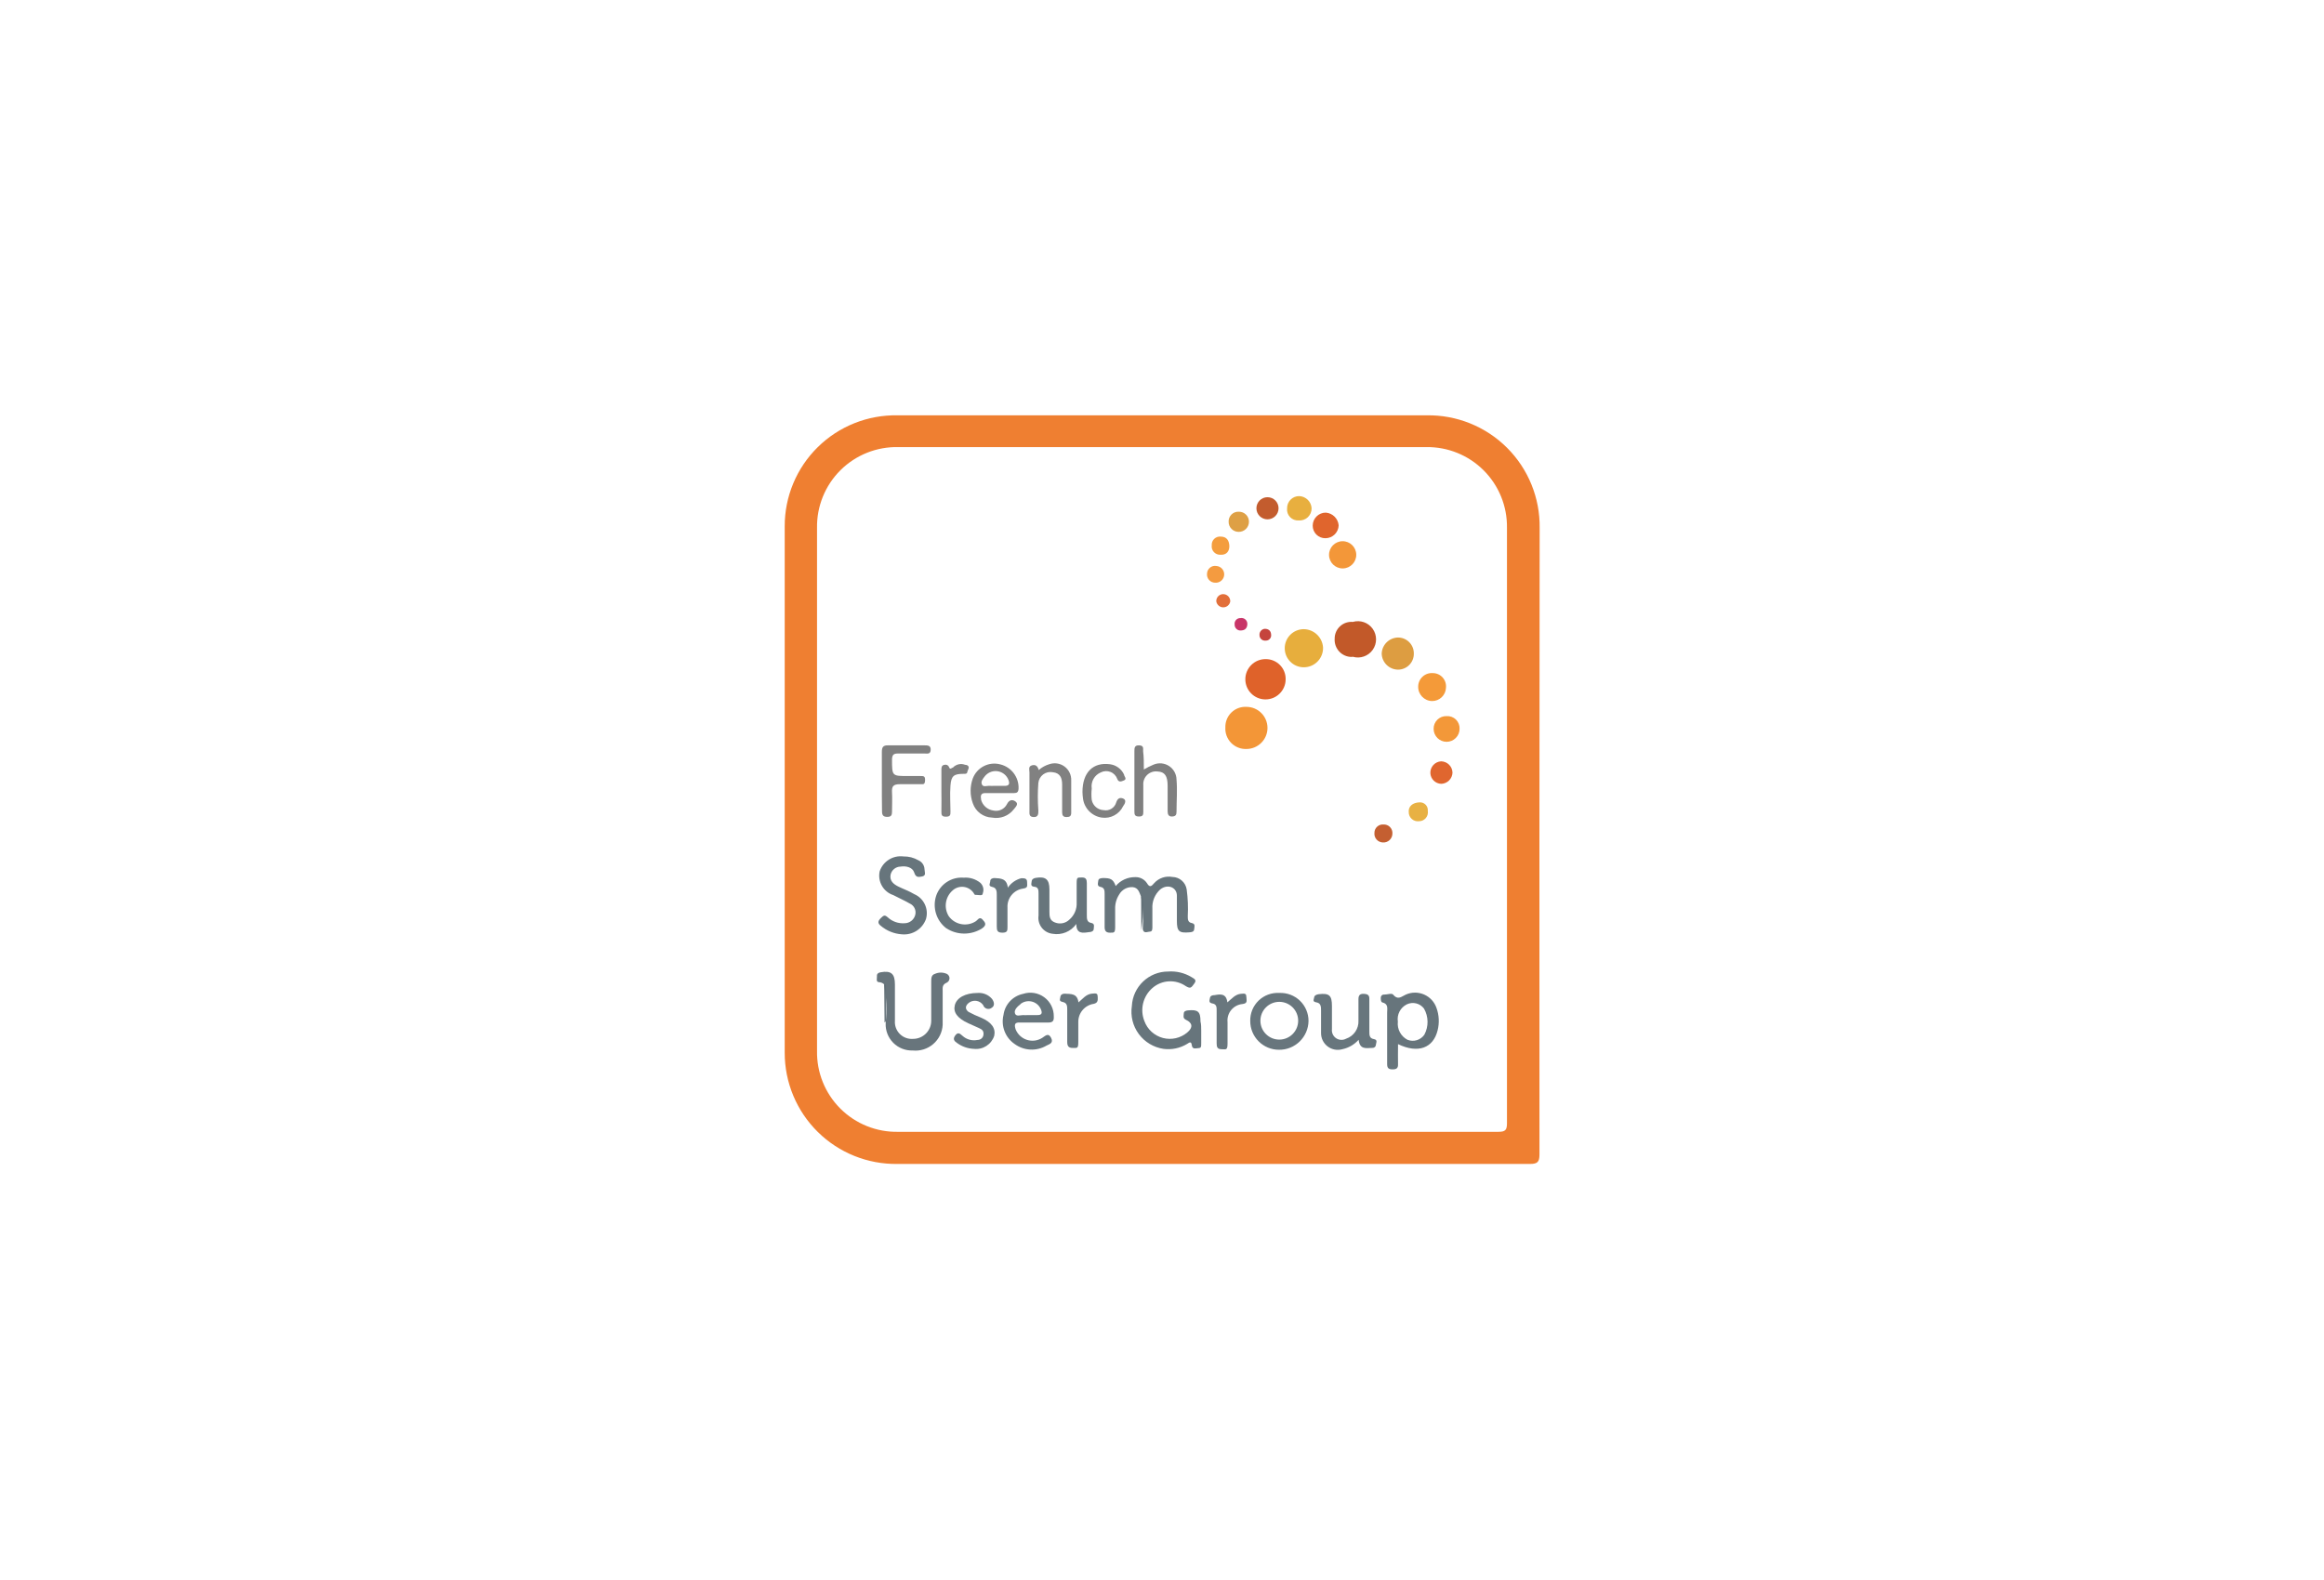
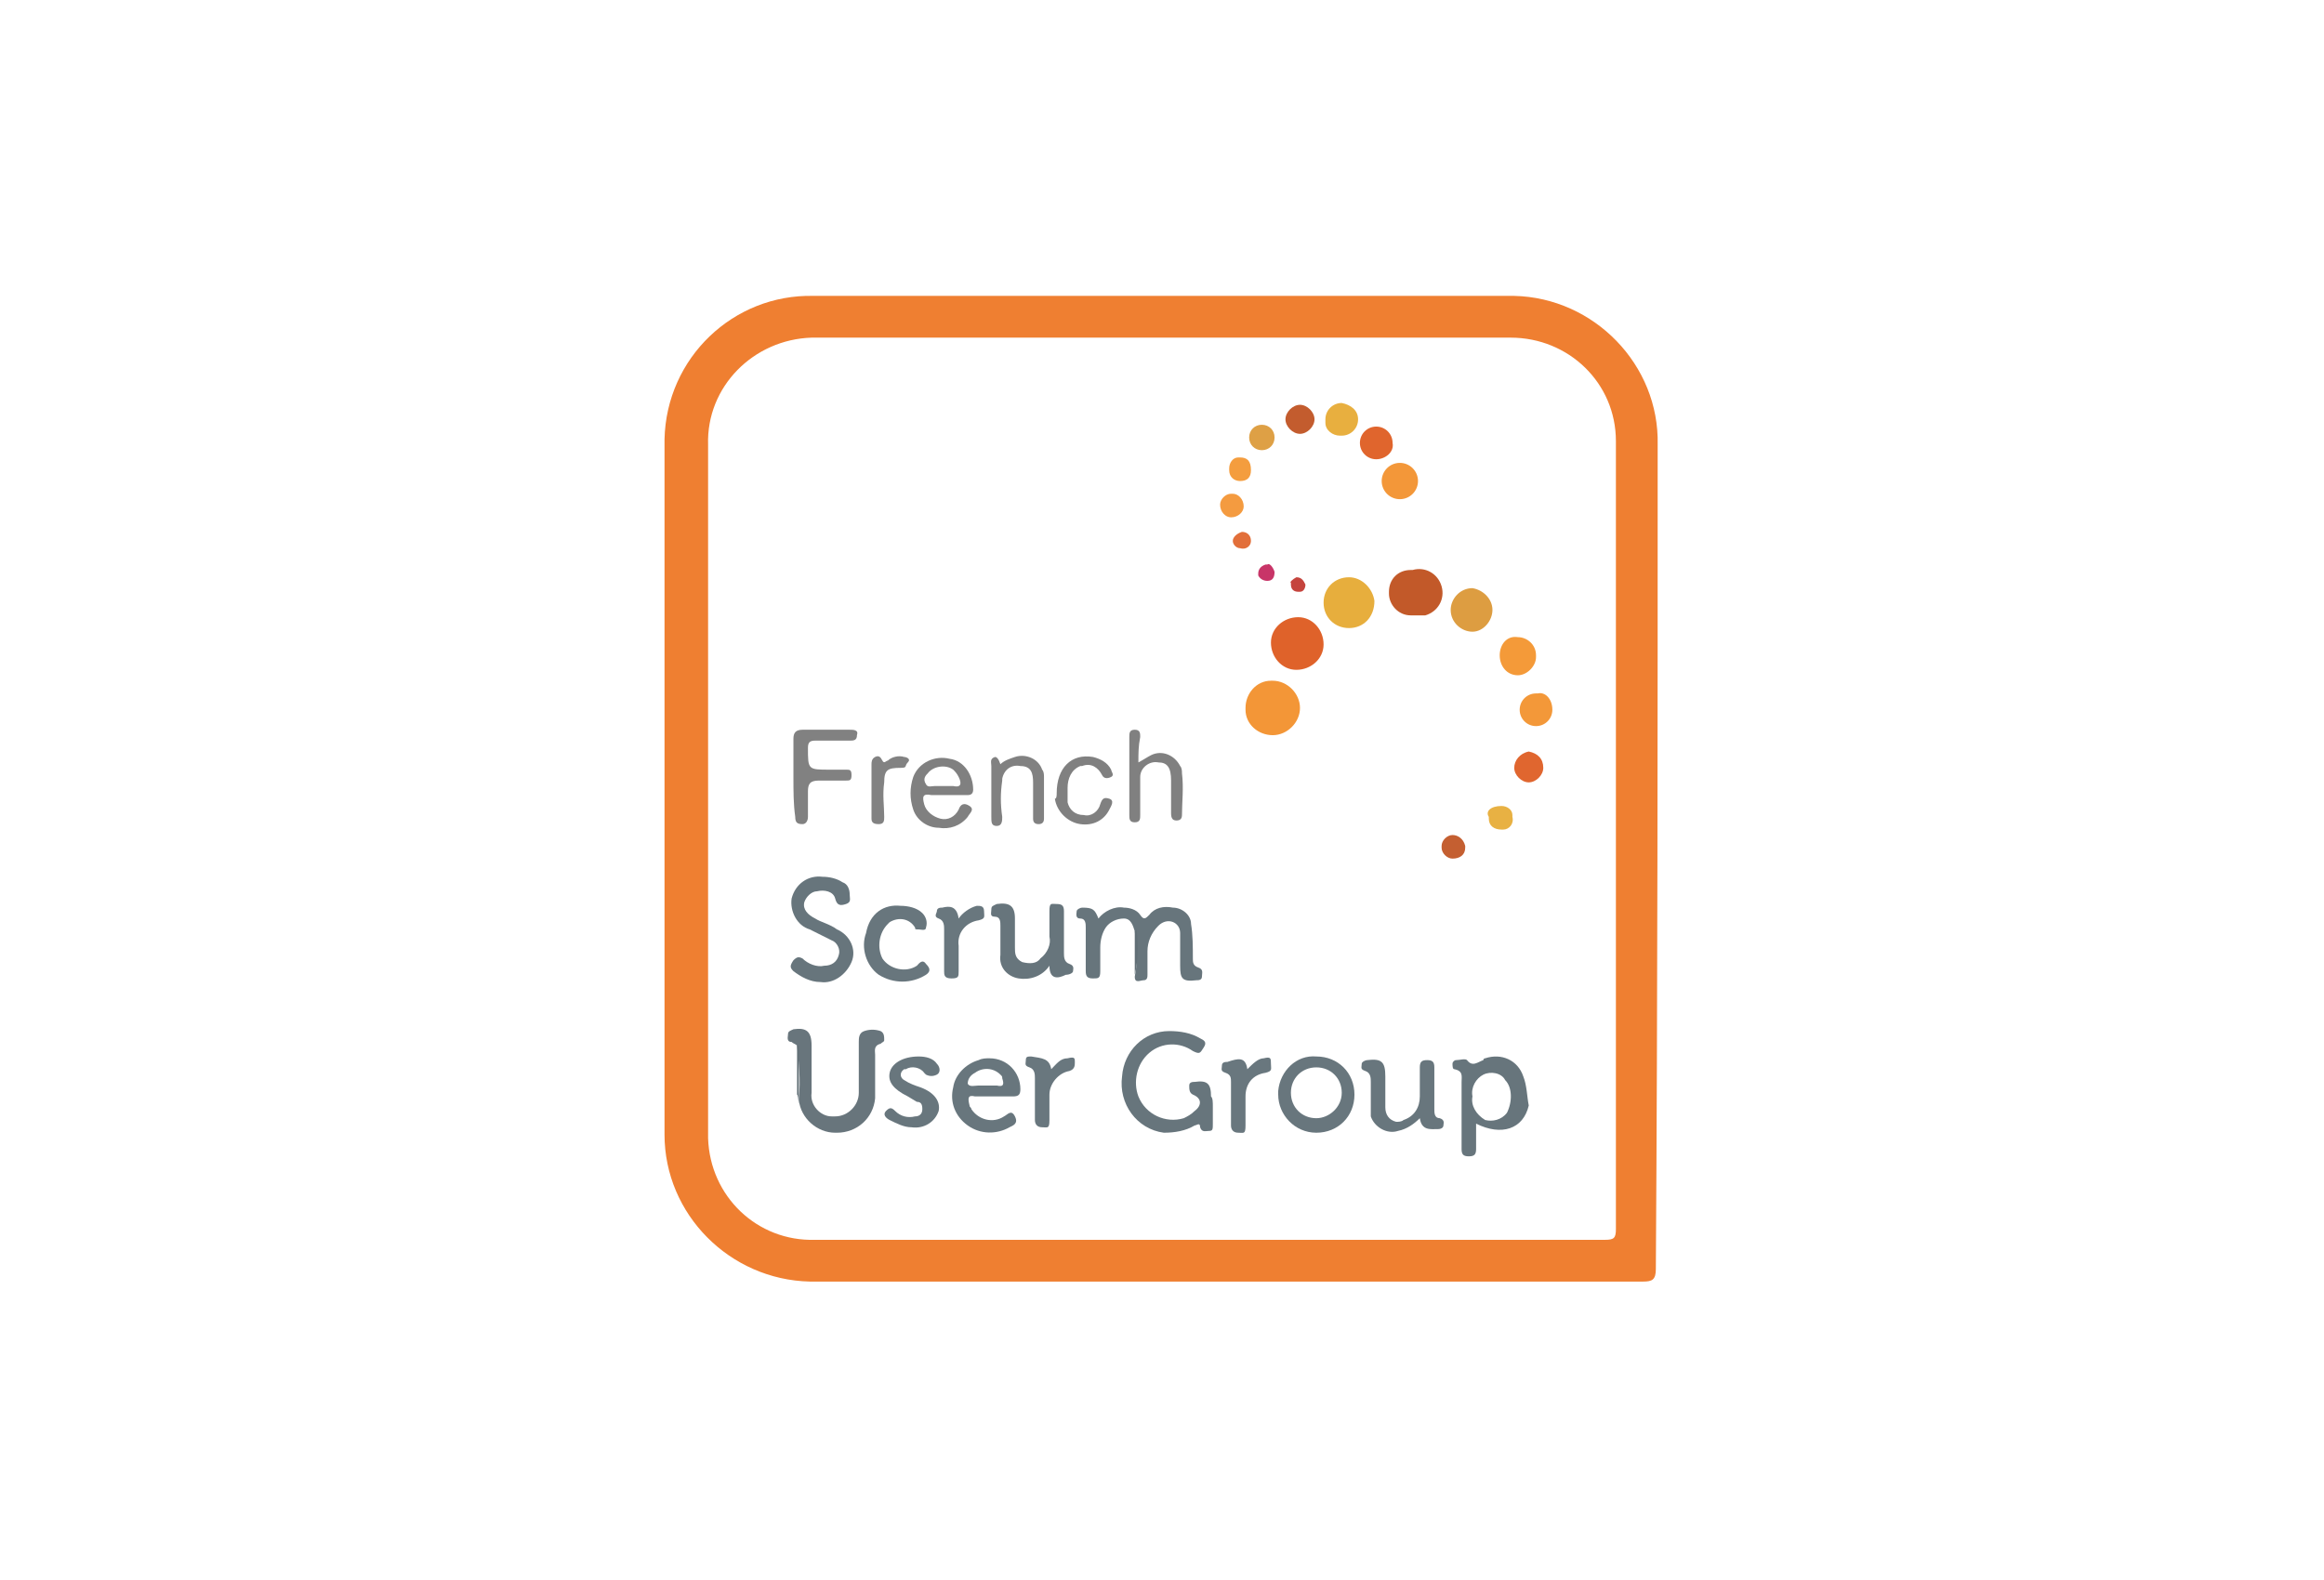
- <svg xmlns="http://www.w3.org/2000/svg" id="Calque_1" data-name="Calque 1" viewBox="0 0 128 87">
-   <defs>
-     <style>.cls-1{fill:none;}.cls-2{fill:#ef7f31;}.cls-3{fill:#67757c;}.cls-4{fill:#68757c;}.cls-5{fill:#68767d;}.cls-6{fill:#f39637;}.cls-7{fill:#818181;}.cls-8{fill:#df622a;}.cls-9{fill:gray;}.cls-10{fill:#e7ae3d;}.cls-11{fill:#c25929;}.cls-12{fill:#69777e;}.cls-13{fill:#dd9d41;}.cls-14{fill:#828282;}.cls-15{fill:#f49a39;}.cls-16{fill:#f39739;}.cls-17{fill:#f39839;}.cls-18{fill:#e0652d;}.cls-19{fill:#e8af3f;}.cls-20{fill:#c35c2e;}.cls-21{fill:#e0662f;}.cls-22{fill:#dea045;}.cls-23{fill:#e8b143;}.cls-24{fill:#c45f31;}.cls-25{fill:#f49d3e;}.cls-26{fill:#f49b40;}.cls-27{fill:#e26f3a;}.cls-28{fill:#c83568;}.cls-29{fill:#c5443d;}.cls-30{fill:#616f76;}</style>
-   </defs>
-   <g id="Calque_2" data-name="Calque 2">
-     <rect class="cls-1" width="128" height="87" />
+ <svg xmlns="http://www.w3.org/2000/svg" version="1.1" id="Calque_1" x="0px" y="0px" viewBox="0 0 128 87" style="enable-background:new 0 0 128 87;" xml:space="preserve">
+   <style type="text/css">
+ 	.st0{fill:none;}
+ 	.st1{fill:#EF7F31;}
+ 	.st2{fill:#67757C;}
+ 	.st3{fill:#68757C;}
+ 	.st4{fill:#68767D;}
+ 	.st5{fill:#F39637;}
+ 	.st6{fill:#818181;}
+ 	.st7{fill:#DF622A;}
+ 	.st8{fill:#808080;}
+ 	.st9{fill:#E7AE3D;}
+ 	.st10{fill:#C25929;}
+ 	.st11{fill:#69777E;}
+ 	.st12{fill:#DD9D41;}
+ 	.st13{fill:#828282;}
+ 	.st14{fill:#F49A39;}
+ 	.st15{fill:#F39739;}
+ 	.st16{fill:#F39839;}
+ 	.st17{fill:#E0652D;}
+ 	.st18{fill:#E8AF3F;}
+ 	.st19{fill:#C35C2E;}
+ 	.st20{fill:#E0662F;}
+ 	.st21{fill:#DEA045;}
+ 	.st22{fill:#E8B143;}
+ 	.st23{fill:#C45F31;}
+ 	.st24{fill:#F49D3E;}
+ 	.st25{fill:#F49B40;}
+ 	.st26{fill:#E26F3A;}
+ 	.st27{fill:#C83568;}
+ 	.st28{fill:#C5443D;}
+ 	.st29{fill:#616F76;}
+ </style>
+   <g id="Calque_2">
+     <rect class="st0" width="128" height="87" />
  </g>
-   <path class="cls-2" d="M84.8,29.09a6.12,6.12,0,0,0-6.23-6.21H49.44A6.1,6.1,0,0,0,43.22,29q0,14.5,0,29a6.12,6.12,0,0,0,6.21,6.12H84.27c.41,0,.52-.11.52-.52Q84.78,46.35,84.8,29.09ZM83,55.4c0,2.16,0,4.32,0,6.48,0,.37-.09.47-.47.47H49.48A4.38,4.38,0,0,1,45,57.88q0-14.4,0-28.79a4.38,4.38,0,0,1,4.49-4.46H78.56A4.38,4.38,0,0,1,83,29.07Q83,42.23,83,55.4Z" />
-   <path class="cls-3" d="M62.85,49.4c-.1-.22-.14-.5-.47-.53a.8.8,0,0,0-.74.41,1.38,1.38,0,0,0-.22.8c0,.34,0,.68,0,1s-.07.3-.29.3-.29-.11-.29-.31c0-.61,0-1.21,0-1.82,0-.17,0-.35-.22-.39s-.14-.21-.13-.34.14-.14.25-.15c.42,0,.57.05.71.44a1.38,1.38,0,0,1,1.07-.49.74.74,0,0,1,.65.33c.15.26.25.18.4,0a1.08,1.08,0,0,1,1-.34.81.81,0,0,1,.79.69,7.85,7.85,0,0,1,.06,1.47c0,.17,0,.34.22.38s.14.22.13.35-.13.15-.25.16c-.58.05-.7-.05-.7-.63s0-.93,0-1.39-.51-.67-.92-.34a1.32,1.32,0,0,0-.43,1.06c0,.34,0,.68,0,1,0,.11,0,.26-.13.26s-.35.14-.4-.14A6.57,6.57,0,0,0,62.85,49.4Z" />
-   <path class="cls-3" d="M66.16,56.77c0,.23,0,.45,0,.68s0,.28-.16.29-.33.08-.36-.17-.17-.11-.26-.06a2,2,0,0,1-1.3.27,2.07,2.07,0,0,1-1.74-2.36,2,2,0,0,1,2-1.9,2.19,2.19,0,0,1,1.29.31c.12.08.31.14.15.35s-.19.31-.46.15a1.5,1.5,0,0,0-1.85.1,1.62,1.62,0,0,0-.44,1.82,1.49,1.49,0,0,0,2.37.62c.31-.26.29-.52-.08-.69-.19-.09-.12-.23-.12-.35s.12-.16.23-.17c.55-.05.69.06.69.61C66.16,56.43,66.16,56.6,66.16,56.77Z" />
-   <path class="cls-4" d="M48.7,54.23a.41.41,0,0,0-.26-.12c-.22,0-.13-.21-.14-.34s.08-.19.21-.21c.57-.1.78.08.78.67s0,1.32,0,2a.93.93,0,0,0,1,1,1,1,0,0,0,1-1c0-.72,0-1.44,0-2.16,0-.17,0-.36.2-.42a.8.8,0,0,1,.66,0,.27.27,0,0,1,0,.48c-.27.11-.23.29-.23.47,0,.62,0,1.24,0,1.86a1.5,1.5,0,0,1-1.65,1.41,1.44,1.44,0,0,1-1.49-1.49A8,8,0,0,0,48.7,54.23Z" />
-   <path class="cls-3" d="M49.76,47.18a1.58,1.58,0,0,1,.82.21.56.56,0,0,1,.34.5c0,.13.11.34-.12.39s-.36.06-.45-.22-.44-.37-.75-.32a.57.57,0,0,0-.55.45c-.06.34.17.52.43.65s.6.25.88.42A1.14,1.14,0,0,1,51,50.63a1.28,1.28,0,0,1-1.33.84A2,2,0,0,1,48.51,51c-.18-.14-.16-.26,0-.42s.22-.19.38-.05a1.23,1.23,0,0,0,.93.33.61.61,0,0,0,.59-.46.54.54,0,0,0-.31-.63c-.29-.17-.6-.3-.9-.46A1.13,1.13,0,0,1,48.45,48,1.22,1.22,0,0,1,49.76,47.18Z" />
-   <path class="cls-5" d="M74.83,57.28a1.66,1.66,0,0,1-.9.52.92.92,0,0,1-1.17-.9c0-.41,0-.82,0-1.23,0-.19,0-.41-.25-.45s-.14-.16-.13-.27.12-.16.24-.18c.59-.07.74.06.74.65,0,.42,0,.85,0,1.27a.53.53,0,0,0,.78.53,1,1,0,0,0,.68-1c0-.39,0-.79,0-1.18,0-.22.09-.3.3-.29s.31.07.3.3c0,.59,0,1.18,0,1.78,0,.18,0,.37.24.41s.13.2.12.32-.11.18-.24.17C75.23,57.74,74.89,57.82,74.83,57.28Z" />
-   <path class="cls-3" d="M59.28,50.9a1.32,1.32,0,0,1-1.31.54.88.88,0,0,1-.77-1c0-.41,0-.82,0-1.22,0-.17,0-.35-.23-.37s-.16-.17-.15-.29.1-.18.23-.2c.54-.09.75.08.75.64s0,.82,0,1.22c0,.24,0,.49.31.6a.74.74,0,0,0,.79-.16,1.16,1.16,0,0,0,.4-.94c0-.35,0-.7,0-1.06s.05-.31.28-.32.28.11.28.31c0,.59,0,1.18,0,1.77,0,.18,0,.38.23.42s.15.2.15.33-.14.18-.27.18C59.64,51.4,59.28,51.46,59.28,50.9Z" />
-   <path class="cls-6" d="M67.49,40.07a1.1,1.1,0,0,1,1.16-1.13,1.16,1.16,0,1,1,0,2.32A1.12,1.12,0,0,1,67.49,40.07Z" />
-   <path class="cls-7" d="M48.57,43c0-.52,0-1,0-1.56,0-.26.05-.39.35-.38.66,0,1.32,0,2,0,.17,0,.35,0,.34.25s-.19.2-.33.2c-.49,0-1,0-1.48,0-.24,0-.31.08-.32.32,0,.93,0,.92.89.92h.68c.17,0,.26,0,.25.24s-.1.21-.24.21c-.38,0-.76,0-1.14,0s-.46.12-.44.46,0,.7,0,1.06c0,.19-.05.28-.26.28s-.29-.08-.29-.3C48.57,44.13,48.57,43.56,48.57,43Z" />
-   <path class="cls-8" d="M70.81,37.44a1.11,1.11,0,1,1-1.1-1.13A1.09,1.09,0,0,1,70.81,37.44Z" />
-   <path class="cls-9" d="M63,42.39a4.06,4.06,0,0,1,.54-.27.91.91,0,0,1,1.26.83c.05.59,0,1.18,0,1.77,0,.17-.05.25-.24.26s-.25-.11-.25-.29q0-.7,0-1.4c0-.55-.16-.77-.55-.79a.7.7,0,0,0-.79.75c0,.48,0,1,0,1.44,0,.18,0,.29-.24.29s-.25-.12-.25-.29q0-1.65,0-3.3c0-.18,0-.34.26-.33s.22.16.22.32C63,41.7,63,42,63,42.39Z" />
-   <path class="cls-5" d="M53.86,54.7a.94.94,0,0,1,.77.32c.12.15.18.38,0,.49a.3.3,0,0,1-.48-.14.55.55,0,0,0-.81-.11c-.21.18-.16.36,0,.48a5.45,5.45,0,0,0,.69.32c.58.25.82.58.73,1a1.05,1.05,0,0,1-1.12.72,1.69,1.69,0,0,1-.91-.31c-.15-.1-.27-.21-.13-.41s.24-.16.41,0a.94.94,0,0,0,.82.23c.17,0,.33-.11.34-.32s-.11-.27-.26-.34l-.58-.26c-.61-.28-.84-.61-.74-1S53.14,54.7,53.86,54.7Z" />
-   <path class="cls-5" d="M53.08,48.35a1.29,1.29,0,0,1,.91.28.53.53,0,0,1,.14.58c0,.16-.21.09-.33.09s-.12,0-.17-.1a.77.77,0,0,0-1.17-.14,1.11,1.11,0,0,0-.2,1.42,1.1,1.1,0,0,0,1.47.28c.11-.06.21-.29.38-.11s.24.3,0,.48a1.82,1.82,0,0,1-2,0,1.62,1.62,0,0,1-.55-1.78A1.48,1.48,0,0,1,53.08,48.35Z" />
-   <path class="cls-10" d="M71.81,36.76a1.05,1.05,0,1,1,0-2.1,1.08,1.08,0,0,1,1.06,1A1.06,1.06,0,0,1,71.81,36.76Z" />
-   <path class="cls-7" d="M57.21,42.42a1.56,1.56,0,0,1,.58-.32A.91.91,0,0,1,59,43c0,.59,0,1.18,0,1.77,0,.19-.08.24-.26.24s-.24-.09-.24-.26c0-.51,0-1,0-1.52,0-.36-.1-.65-.52-.69a.67.67,0,0,0-.79.59,9.83,9.83,0,0,0,0,1.52c0,.18,0,.37-.26.36s-.23-.18-.23-.35c0-.7,0-1.41,0-2.11,0-.14-.08-.33.14-.39S57.16,42.23,57.21,42.42Z" />
-   <path class="cls-9" d="M59.62,43.63c0-1.09.59-1.65,1.51-1.53a1,1,0,0,1,.78.57c0,.1.18.24,0,.32s-.3.1-.37-.07a.65.65,0,0,0-.91-.37.83.83,0,0,0-.5.89,2.83,2.83,0,0,0,0,.63.7.7,0,0,0,.66.56.6.6,0,0,0,.69-.43c.07-.2.18-.29.38-.21s.1.29,0,.42a1.13,1.13,0,0,1-1.18.63A1.22,1.22,0,0,1,59.65,44,3.1,3.1,0,0,1,59.62,43.63Z" />
-   <path class="cls-11" d="M74.44,36.19a.94.94,0,0,1-.93-1,.92.92,0,0,1,1-.93,1,1,0,1,1,0,1.92Z" />
-   <path class="cls-12" d="M55.51,48.9a1.28,1.28,0,0,1,.74-.52c.17,0,.32,0,.32.21s.06.32-.22.36A1,1,0,0,0,55.49,50c0,.35,0,.71,0,1.06,0,.2,0,.32-.28.32s-.31-.12-.31-.34c0-.58,0-1.16,0-1.73,0-.19,0-.4-.25-.45s-.11-.2-.11-.32.12-.17.23-.17C55.12,48.39,55.45,48.39,55.51,48.9Z" />
-   <path class="cls-12" d="M59.4,55.22c.24-.2.41-.44.72-.48s.33,0,.34.19,0,.32-.22.37a1,1,0,0,0-.85,1c0,.37,0,.73,0,1.1s-.06.33-.31.33-.3-.13-.3-.34c0-.59,0-1.18,0-1.77,0-.18,0-.37-.24-.42s-.15-.15-.14-.27.1-.19.23-.19C59,54.76,59.33,54.72,59.4,55.22Z" />
-   <path class="cls-12" d="M67.6,55.22c.26-.22.43-.43.72-.47s.32,0,.33.2.06.32-.21.36a.91.91,0,0,0-.83,1c0,.39,0,.79,0,1.18s-.1.31-.33.31-.27-.12-.27-.32c0-.61,0-1.21,0-1.82,0-.17,0-.34-.23-.38s-.16-.17-.14-.3.14-.16.26-.16C67.19,54.77,67.54,54.7,67.6,55.22Z" />
-   <path class="cls-13" d="M77.87,36a.87.87,0,0,1-.87.89.91.91,0,0,1-.9-.88.92.92,0,0,1,.89-.89A.87.87,0,0,1,77.87,36Z" />
-   <path class="cls-14" d="M51.85,43.56c0-.38,0-.76,0-1.14,0-.11,0-.24.13-.28s.25,0,.3.14.16,0,.21,0a.61.61,0,0,1,.66-.15c.11,0,.27.07.18.25s0,.26-.27.25c-.52,0-.67.11-.71.64s0,1,0,1.43c0,.18,0,.29-.25.29s-.25-.11-.25-.29C51.86,44.31,51.85,43.93,51.85,43.56Z" />
-   <path class="cls-15" d="M78.92,37.08a.73.73,0,0,1,.72.81.76.76,0,0,1-.77.73.78.78,0,0,1-.76-.8A.75.75,0,0,1,78.92,37.08Z" />
-   <circle class="cls-16" cx="73.95" cy="30.57" r="0.75" transform="translate(-0.42 1.03) rotate(-0.8)" />
-   <path class="cls-17" d="M80.39,40.15a.71.71,0,1,1-1.43,0,.69.69,0,0,1,.72-.7A.67.67,0,0,1,80.39,40.15Z" />
-   <path class="cls-18" d="M73,29.65a.69.69,0,0,1-.7-.69.72.72,0,0,1,.72-.72.77.77,0,0,1,.71.7A.73.73,0,0,1,73,29.65Z" />
-   <path class="cls-19" d="M72.24,28a.66.66,0,0,1-.71.67.6.6,0,0,1-.64-.67.66.66,0,0,1,.67-.67A.71.71,0,0,1,72.24,28Z" />
-   <path class="cls-20" d="M70.42,28a.61.61,0,1,1-1.22,0,.61.61,0,1,1,1.22,0Z" />
-   <path class="cls-21" d="M80,42.56a.64.64,0,0,1-.62.62.62.62,0,0,1-.6-.59.63.63,0,0,1,.59-.65A.64.64,0,0,1,80,42.56Z" />
-   <path class="cls-22" d="M68.23,28.19a.55.55,0,0,1,.56.56.56.56,0,0,1-.57.55.55.55,0,0,1-.55-.56A.53.53,0,0,1,68.23,28.19Z" />
-   <path class="cls-23" d="M78.19,44.2a.43.43,0,0,1,.45.47.49.49,0,0,1-.49.57.5.5,0,0,1-.56-.5C77.56,44.43,77.8,44.21,78.19,44.2Z" />
-   <path class="cls-24" d="M76.17,46.41a.48.48,0,0,1-.47-.53.46.46,0,0,1,.49-.46.47.47,0,0,1,.5.51A.49.49,0,0,1,76.17,46.41Z" />
-   <path class="cls-25" d="M67.71,30.09c0,.29-.17.49-.48.47a.46.46,0,0,1-.49-.52.45.45,0,0,1,.49-.48C67.56,29.56,67.7,29.77,67.71,30.09Z" />
-   <path class="cls-26" d="M66.48,31.6a.44.44,0,0,1,.52-.42.46.46,0,0,1-.07.92A.45.45,0,0,1,66.48,31.6Z" />
-   <path class="cls-27" d="M67.36,32.73a.39.39,0,0,1,.4.4.39.39,0,0,1-.77,0A.38.38,0,0,1,67.36,32.73Z" />
-   <path class="cls-28" d="M68.7,34.37c0,.21-.11.35-.33.36A.32.32,0,0,1,68,34.4a.31.31,0,0,1,.32-.35A.32.32,0,0,1,68.7,34.37Z" />
-   <path class="cls-29" d="M69.66,34.64c.22,0,.34.12.35.32a.29.29,0,0,1-.31.33.3.3,0,0,1-.33-.31A.32.32,0,0,1,69.66,34.64Z" />
-   <path class="cls-30" d="M48.7,54.23s.09,0,.09,0q0,1,0,2s0,.06-.07.1Z" />
-   <path class="cls-30" d="M62.85,49.4s.08-.11.08-.09a7.31,7.31,0,0,1-.07,1.93Z" />
-   <path class="cls-3" d="M79.12,55.53a1.25,1.25,0,0,0-1.69-.74c-.23.1-.43.33-.7,0-.08-.09-.32,0-.49,0a.17.17,0,0,0-.19.17c0,.1,0,.23.08.26.35.08.27.34.27.57,0,.94,0,1.89,0,2.83,0,.23.09.29.3.29s.31-.06.3-.29,0-.7,0-1.1c1.1.53,1.94.22,2.18-.76A2.1,2.1,0,0,0,79.12,55.53ZM78.45,57a.78.78,0,0,1-.93.28,1,1,0,0,1-.53-1,.91.91,0,0,1,.49-.95.77.77,0,0,1,.95.23A1.49,1.49,0,0,1,78.45,57Z" />
-   <path class="cls-5" d="M70.46,54.7a1.51,1.51,0,0,0-1.6,1.54,1.58,1.58,0,0,0,1.58,1.59,1.61,1.61,0,0,0,1.63-1.59A1.54,1.54,0,0,0,70.46,54.7Zm0,2.57a1,1,0,0,1,0-2.08,1,1,0,0,1,0,2.08Z" />
-   <path class="cls-5" d="M56.18,56.33c.25,0,.51,0,.76,0s.54,0,.8,0,.31-.11.3-.33a1.29,1.29,0,0,0-1.69-1.25,1.37,1.37,0,0,0-1.08,1.16,1.51,1.51,0,0,0,.61,1.6,1.6,1.6,0,0,0,1.76.09c.16-.08.4-.14.25-.43s-.31-.11-.48,0a1,1,0,0,1-1.47-.46C55.86,56.46,55.87,56.31,56.18,56.33Zm0-1a.73.73,0,0,1,1.14.25c.1.22.08.35-.21.34h-.51a1.49,1.49,0,0,1-.25,0c-.16,0-.39.1-.45-.1S56.06,55.43,56.22,55.31Z" />
-   <path class="cls-9" d="M54.33,43.69c.24,0,.48,0,.72,0h.8c.17,0,.24-.06.25-.25a1.32,1.32,0,0,0-1-1.33,1.27,1.27,0,0,0-1.52.77,2,2,0,0,0,0,1.37,1.16,1.16,0,0,0,1.06.79,1.23,1.23,0,0,0,1.2-.46c.09-.12.28-.28.1-.42s-.36-.1-.48.14a.67.67,0,0,1-.75.35.81.81,0,0,1-.67-.58C54,43.83,54,43.67,54.33,43.69Zm-.11-.9a.76.76,0,0,1,1.29.1c.13.27.1.43-.25.4-.15,0-.31,0-.46,0a3.16,3.16,0,0,1-.34,0c-.13,0-.31.08-.38-.08S54.13,42.91,54.22,42.79Z" />
+   <g>
+     <path class="st1" d="M91.3,24.5c0.1-4.4-3.5-8.1-7.9-8.2c-0.1,0-0.2,0-0.3,0H44.8c-4.4-0.1-8.1,3.4-8.2,7.9c0,0.1,0,0.1,0,0.2   c0,12.7,0,25.4,0,38.1c0,4.4,3.6,8,8,8.1c0,0,0.1,0,0.1,0h45.8c0.5,0,0.7-0.1,0.7-0.7C91.3,54.8,91.3,39.7,91.3,24.5z M89,59.2   c0,2.8,0,5.7,0,8.5c0,0.5-0.1,0.6-0.6,0.6H44.9c-3.2,0.1-5.8-2.4-5.9-5.6c0-0.1,0-0.2,0-0.3c0-12.6,0-25.2,0-37.9   c-0.1-3.2,2.5-5.8,5.7-5.9c0.1,0,0.2,0,0.3,0h38.2c3.2,0,5.8,2.5,5.8,5.7c0,0.1,0,0.1,0,0.2C89,36.1,89,47.6,89,59.2z" />
+     <path class="st2" d="M62.5,51.3c-0.1-0.3-0.2-0.7-0.6-0.7c-0.4,0-0.8,0.2-1,0.5c-0.2,0.3-0.3,0.7-0.3,1.1c0,0.4,0,0.9,0,1.3   c0,0.4-0.1,0.4-0.4,0.4s-0.4-0.1-0.4-0.4c0-0.8,0-1.6,0-2.4c0-0.2,0-0.5-0.3-0.5s-0.2-0.3-0.2-0.4s0.2-0.2,0.3-0.2   c0.6,0,0.7,0.1,0.9,0.6c0.3-0.4,0.9-0.7,1.4-0.6c0.3,0,0.7,0.1,0.9,0.4c0.2,0.3,0.3,0.2,0.5,0c0.3-0.4,0.8-0.5,1.3-0.4   c0.5,0,1,0.4,1,0.9c0.1,0.6,0.1,1.3,0.1,1.9c0,0.2,0,0.4,0.3,0.5c0.3,0.1,0.2,0.3,0.2,0.5c0,0.2-0.2,0.2-0.3,0.2   c-0.8,0.1-0.9-0.1-0.9-0.8s0-1.2,0-1.8s-0.7-0.9-1.2-0.4c-0.4,0.4-0.6,0.9-0.6,1.4c0,0.4,0,0.9,0,1.3c0,0.1,0,0.3-0.2,0.3   s-0.5,0.2-0.5-0.2C62.7,52.8,62.6,52,62.5,51.3z" />
+     <path class="st2" d="M66.8,61c0,0.3,0,0.6,0,0.9c0,0.3,0,0.4-0.2,0.4c-0.2,0-0.4,0.1-0.5-0.2c0-0.3-0.2-0.1-0.3-0.1   c-0.5,0.3-1.1,0.4-1.7,0.4c-1.5-0.2-2.5-1.6-2.3-3.1c0,0,0,0,0,0c0.1-1.4,1.2-2.5,2.6-2.5c0.6,0,1.2,0.1,1.7,0.4   c0.2,0.1,0.4,0.2,0.2,0.5c-0.2,0.3-0.2,0.4-0.6,0.2c-0.7-0.5-1.7-0.5-2.4,0.1c-0.7,0.6-0.9,1.6-0.6,2.4c0.4,1,1.5,1.5,2.5,1.2   c0.2-0.1,0.4-0.2,0.6-0.4c0.4-0.3,0.4-0.7-0.1-0.9c-0.2-0.1-0.2-0.3-0.2-0.5c0-0.2,0.2-0.2,0.3-0.2c0.7-0.1,0.9,0.1,0.9,0.8   C66.8,60.5,66.8,60.7,66.8,61z" />
+     <path class="st3" d="M43.9,57.6c-0.1-0.1-0.2-0.1-0.3-0.2c-0.3,0-0.2-0.3-0.2-0.4c0-0.2,0.1-0.2,0.3-0.3c0.7-0.1,1,0.1,1,0.9   c0,0.8,0,1.7,0,2.6c-0.1,0.7,0.5,1.3,1.1,1.3c0.1,0,0.1,0,0.2,0c0.7,0,1.3-0.6,1.3-1.3c0-0.9,0-1.9,0-2.8c0-0.2,0-0.5,0.3-0.6   c0.3-0.1,0.6-0.1,0.9,0c0.2,0.1,0.2,0.3,0.2,0.5c0,0.1-0.1,0.1-0.2,0.2c-0.4,0.1-0.3,0.4-0.3,0.6c0,0.8,0,1.6,0,2.4   c-0.1,1.1-1,1.9-2.1,1.9c0,0-0.1,0-0.1,0c-1,0-1.9-0.8-2-1.8c0,0,0-0.1,0-0.1C44.1,59.5,44,58.5,43.9,57.6z" />
+     <path class="st2" d="M45.3,48.3c0.4,0,0.8,0.1,1.1,0.3c0.3,0.1,0.4,0.4,0.4,0.7c0,0.2,0.1,0.4-0.2,0.5s-0.5,0.1-0.6-0.3   s-0.6-0.5-1-0.4c-0.3,0-0.6,0.3-0.7,0.6c-0.1,0.4,0.2,0.7,0.6,0.9c0.3,0.2,0.8,0.3,1.2,0.6c0.7,0.3,1.1,1.1,0.8,1.8   c-0.3,0.7-1,1.2-1.7,1.1c-0.6,0-1.1-0.3-1.5-0.6c-0.2-0.2-0.2-0.3,0-0.6c0.2-0.2,0.3-0.2,0.5-0.1c0.3,0.3,0.8,0.5,1.2,0.4   c0.4,0,0.7-0.2,0.8-0.6c0.1-0.3-0.1-0.7-0.4-0.8c-0.4-0.2-0.8-0.4-1.2-0.6c-0.7-0.2-1.1-1-1-1.7C43.8,48.7,44.5,48.2,45.3,48.3z" />
+     <path class="st4" d="M78.2,61.6c-0.3,0.3-0.7,0.6-1.2,0.7c-0.6,0.2-1.3-0.2-1.5-0.8c0-0.1,0-0.2,0-0.3c0-0.5,0-1.1,0-1.6   c0-0.2,0-0.5-0.3-0.6c-0.3-0.1-0.2-0.2-0.2-0.4c0-0.1,0.2-0.2,0.3-0.2c0.8-0.1,1,0.1,1,0.9c0,0.6,0,1.1,0,1.7   c0,0.4,0.2,0.7,0.6,0.8c0.1,0,0.3,0,0.4-0.1c0.6-0.2,0.9-0.7,0.9-1.3c0-0.5,0-1,0-1.6c0-0.3,0.1-0.4,0.4-0.4c0.3,0,0.4,0.1,0.4,0.4   c0,0.8,0,1.6,0,2.3c0,0.2,0,0.5,0.3,0.5c0.3,0.1,0.2,0.3,0.2,0.4s-0.1,0.2-0.3,0.2C78.8,62.2,78.3,62.3,78.2,61.6z" />
+     <path class="st2" d="M57.8,53.2c-0.4,0.6-1.1,0.8-1.7,0.7c-0.6-0.1-1.1-0.6-1-1.3c0,0,0,0,0,0c0-0.5,0-1.1,0-1.6   c0-0.2,0-0.5-0.3-0.5s-0.2-0.2-0.2-0.4c0-0.2,0.1-0.2,0.3-0.3c0.7-0.1,1,0.1,1,0.8s0,1.1,0,1.6c0,0.3,0,0.6,0.4,0.8   c0.4,0.1,0.8,0.1,1-0.2c0.4-0.3,0.6-0.8,0.5-1.2c0-0.5,0-0.9,0-1.4s0.1-0.4,0.4-0.4c0.3,0,0.4,0.1,0.4,0.4c0,0.8,0,1.6,0,2.3   c0,0.2,0,0.5,0.3,0.6c0.3,0.1,0.2,0.3,0.2,0.4s-0.2,0.2-0.4,0.2C58.3,53.9,57.8,54,57.8,53.2z" />
+     <path class="st5" d="M68.6,39c0-0.8,0.6-1.5,1.4-1.5c0,0,0.1,0,0.1,0c0.8,0,1.5,0.7,1.5,1.5c0,0.8-0.7,1.5-1.5,1.5c0,0,0,0,0,0   c-0.8,0-1.5-0.6-1.5-1.4C68.6,39.1,68.6,39,68.6,39z" />
+     <path class="st6" d="M43.7,42.8c0-0.7,0-1.3,0-2.1c0-0.3,0.1-0.5,0.5-0.5c0.9,0,1.7,0,2.6,0c0.2,0,0.5,0,0.4,0.3   c0,0.3-0.2,0.3-0.4,0.3c-0.6,0-1.3,0-1.9,0c-0.3,0-0.4,0.1-0.4,0.4c0,1.2,0,1.2,1.2,1.2h0.9c0.2,0,0.3,0,0.3,0.3   c0,0.3-0.1,0.3-0.3,0.3c-0.5,0-1,0-1.5,0s-0.6,0.2-0.6,0.6c0,0.4,0,0.9,0,1.4c0,0.2-0.1,0.4-0.3,0.4c-0.3,0-0.4-0.1-0.4-0.4   C43.7,44.3,43.7,43.6,43.7,42.8z" />
+     <path class="st7" d="M72.9,35.5c0,0.8-0.7,1.4-1.5,1.4c-0.8,0-1.4-0.7-1.4-1.5c0-0.8,0.7-1.4,1.5-1.4C72.3,34,72.9,34.7,72.9,35.5   C72.9,35.5,72.9,35.5,72.9,35.5z" />
+     <path class="st8" d="M62.7,42c0.2-0.1,0.5-0.3,0.7-0.4c0.6-0.3,1.3,0,1.6,0.6c0.1,0.1,0.1,0.3,0.1,0.4c0.1,0.8,0,1.6,0,2.3   c0,0.2-0.1,0.3-0.3,0.3c-0.2,0-0.3-0.1-0.3-0.4c0-0.6,0-1.2,0-1.8c0-0.7-0.2-1-0.7-1c-0.5-0.1-1,0.3-1,0.8c0,0.1,0,0.1,0,0.2   c0,0.6,0,1.3,0,1.9c0,0.2,0,0.4-0.3,0.4c-0.3,0-0.3-0.2-0.3-0.4c0-1.4,0-2.9,0-4.3c0-0.2,0-0.4,0.3-0.4c0.3,0,0.3,0.2,0.3,0.4   C62.7,41.1,62.7,41.5,62.7,42z" />
+     <path class="st4" d="M50.6,58.2c0.4,0,0.8,0.1,1,0.4c0.2,0.2,0.2,0.5,0,0.6c-0.2,0.1-0.4,0.1-0.6,0c0,0-0.1-0.1-0.1-0.1   c-0.2-0.3-0.7-0.4-1-0.2c0,0,0,0-0.1,0c-0.3,0.2-0.2,0.5,0,0.6c0.3,0.2,0.6,0.3,0.9,0.4c0.8,0.3,1.1,0.8,1,1.3   c-0.2,0.6-0.8,1-1.5,0.9c-0.4,0-0.8-0.2-1.2-0.4c-0.2-0.1-0.4-0.3-0.2-0.5s0.3-0.2,0.5,0c0.3,0.3,0.7,0.4,1.1,0.3   c0.2,0,0.4-0.1,0.4-0.4c0-0.3-0.1-0.4-0.3-0.4L50,60.4c-0.8-0.4-1.1-0.8-1-1.3C49.1,58.6,49.7,58.2,50.6,58.2z" />
+     <path class="st4" d="M49.6,49.9c0.4,0,0.9,0.1,1.2,0.4c0.2,0.2,0.3,0.5,0.2,0.8c0,0.2-0.3,0.1-0.4,0.1c-0.2,0-0.2,0-0.2-0.1   c-0.3-0.5-0.9-0.6-1.4-0.3c0,0-0.1,0.1-0.1,0.1c-0.5,0.5-0.6,1.3-0.3,1.9c0.4,0.6,1.3,0.8,1.9,0.4c0.1-0.1,0.3-0.4,0.5-0.1   c0.2,0.2,0.3,0.4,0,0.6c-0.8,0.5-1.8,0.5-2.6,0c-0.7-0.5-1-1.5-0.7-2.3C47.9,50.3,48.7,49.8,49.6,49.9z" />
+     <path class="st9" d="M74.3,34.6c-0.8,0-1.4-0.6-1.4-1.4c0-0.8,0.6-1.4,1.4-1.4c0,0,0,0,0,0c0.7,0,1.3,0.6,1.4,1.3   C75.7,34,75.1,34.6,74.3,34.6C74.3,34.6,74.3,34.6,74.3,34.6z" />
+     <path class="st6" d="M55.1,42.1c0.2-0.2,0.5-0.3,0.8-0.4c0.6-0.2,1.3,0.1,1.5,0.7c0.1,0.1,0.1,0.3,0.1,0.4c0,0.8,0,1.6,0,2.3   c0,0.2-0.1,0.3-0.3,0.3s-0.3-0.1-0.3-0.3c0-0.7,0-1.3,0-2c0-0.5-0.1-0.9-0.7-0.9c-0.5-0.1-0.9,0.2-1,0.7c0,0,0,0,0,0.1   c-0.1,0.7-0.1,1.3,0,2c0,0.2,0,0.5-0.3,0.5c-0.3,0-0.3-0.2-0.3-0.5c0-0.9,0-1.9,0-2.8c0-0.2-0.1-0.4,0.2-0.5   C54.9,41.7,55,41.8,55.1,42.1z" />
+     <path class="st8" d="M58.2,43.7c0-1.4,0.8-2.2,2-2c0.4,0.1,0.8,0.3,1,0.7c0,0.1,0.2,0.3,0,0.4c-0.2,0.1-0.4,0.1-0.5-0.1   c-0.2-0.4-0.6-0.7-1.1-0.5c0,0-0.1,0-0.1,0c-0.5,0.2-0.7,0.7-0.7,1.2c0,0.3,0,0.6,0,0.8c0.1,0.4,0.4,0.7,0.9,0.7   c0.4,0.1,0.8-0.2,0.9-0.6c0.1-0.3,0.2-0.4,0.5-0.3s0.1,0.4,0,0.6c-0.3,0.6-0.9,0.9-1.6,0.8c-0.7-0.1-1.3-0.7-1.4-1.4   C58.2,44,58.2,43.8,58.2,43.7z" />
+     <path class="st10" d="M77.7,33.9c-0.7,0-1.2-0.6-1.2-1.2c0,0,0,0,0-0.1c0-0.7,0.5-1.2,1.2-1.2c0,0,0.1,0,0.1,0   c0.7-0.2,1.4,0.2,1.6,0.9c0.2,0.7-0.2,1.4-0.9,1.6C78.3,33.9,78.1,33.9,77.7,33.9L77.7,33.9z" />
+     <path class="st11" d="M52.8,50.6c0.2-0.3,0.6-0.6,1-0.7c0.2,0,0.4,0,0.4,0.3s0.1,0.4-0.3,0.5c-0.7,0.1-1.2,0.7-1.1,1.4   c0,0.5,0,0.9,0,1.4c0,0.3,0,0.4-0.4,0.4c-0.4,0-0.4-0.2-0.4-0.4c0-0.8,0-1.5,0-2.3c0-0.2,0-0.5-0.3-0.6s-0.1-0.3-0.1-0.4   c0-0.2,0.2-0.2,0.3-0.2C52.3,49.9,52.7,49.9,52.8,50.6z" />
+     <path class="st11" d="M57.9,58.9c0.3-0.3,0.5-0.6,0.9-0.6c0.4-0.1,0.4,0,0.4,0.2c0,0.2,0,0.4-0.3,0.5c-0.6,0.1-1.1,0.7-1.1,1.3   c0,0.5,0,1,0,1.4c0,0.5-0.1,0.4-0.4,0.4s-0.4-0.2-0.4-0.4c0-0.8,0-1.6,0-2.3c0-0.2,0-0.5-0.3-0.6c-0.3-0.1-0.2-0.2-0.2-0.4   c0-0.2,0.1-0.2,0.3-0.2C57.4,58.3,57.8,58.3,57.9,58.9z" />
+     <path class="st11" d="M68.7,58.9c0.3-0.3,0.6-0.6,0.9-0.6c0.4-0.1,0.4,0,0.4,0.3c0,0.3,0.1,0.4-0.3,0.5c-0.7,0.1-1.1,0.6-1.1,1.3   c0,0,0,0,0,0c0,0.5,0,1,0,1.6c0,0.5-0.1,0.4-0.4,0.4s-0.4-0.2-0.4-0.4c0-0.8,0-1.6,0-2.4c0-0.2,0-0.4-0.3-0.5   c-0.3-0.1-0.2-0.2-0.2-0.4s0.2-0.2,0.3-0.2C68.2,58.3,68.6,58.2,68.7,58.9z" />
+     <path class="st12" d="M82.2,33.6c0,0.6-0.5,1.2-1.1,1.2c0,0,0,0,0,0c-0.6,0-1.2-0.5-1.2-1.2c0-0.6,0.5-1.2,1.2-1.2   C81.7,32.5,82.2,33,82.2,33.6C82.2,33.6,82.2,33.6,82.2,33.6z" />
+     <path class="st13" d="M48,43.6c0-0.5,0-1,0-1.5c0-0.1,0-0.3,0.2-0.4c0.2-0.1,0.3,0,0.4,0.2s0.2,0,0.3,0c0.2-0.2,0.6-0.3,0.9-0.2   c0.1,0,0.4,0.1,0.2,0.3s0,0.3-0.4,0.3c-0.7,0-0.9,0.1-0.9,0.8c-0.1,0.7,0,1.3,0,1.9c0,0.2,0,0.4-0.3,0.4S48,45.3,48,45.1   C48,44.6,48,44.1,48,43.6z" />
+     <path class="st14" d="M83.6,35.1c0.5,0,1,0.4,1,1c0,0,0,0.1,0,0.1c0,0.5-0.5,1-1,1c-0.6,0-1-0.5-1-1.1c0,0,0,0,0,0   C82.6,35.5,83,35,83.6,35.1C83.6,35.1,83.6,35.1,83.6,35.1z" />
+     <ellipse transform="matrix(0.9999 -1.396218e-02 1.396218e-02 0.9999 -0.3623 1.0787)" class="st15" cx="77.1" cy="26.5" rx="1" ry="1" />
+     <path class="st16" d="M85.5,39.1c0,0.5-0.4,0.9-0.9,0.9s-0.9-0.4-0.9-0.9c0-0.5,0.4-0.9,0.9-0.9c0,0,0,0,0.1,0   C85.1,38.1,85.5,38.5,85.5,39.1C85.5,39,85.5,39.1,85.5,39.1z" />
+     <path class="st17" d="M75.8,25.3c-0.5,0-0.9-0.4-0.9-0.9c0,0,0,0,0,0c0-0.5,0.4-0.9,0.9-0.9l0,0c0.5,0,0.9,0.4,0.9,0.9   C76.8,24.9,76.3,25.3,75.8,25.3z" />
+     <path class="st18" d="M74.8,23.1c0,0.5-0.4,0.9-0.9,0.9c0,0-0.1,0-0.1,0c-0.4,0-0.8-0.3-0.8-0.7c0-0.1,0-0.1,0-0.2   c0-0.5,0.4-0.9,0.9-0.9c0,0,0,0,0,0C74.4,22.3,74.8,22.6,74.8,23.1z" />
+     <path class="st19" d="M72.4,23.1c0,0.4-0.4,0.8-0.8,0.8s-0.8-0.4-0.8-0.8c0-0.4,0.4-0.8,0.8-0.8S72.4,22.7,72.4,23.1L72.4,23.1z" />
+     <path class="st20" d="M85,42.3c0,0.4-0.4,0.8-0.8,0.8c-0.4,0-0.8-0.4-0.8-0.8c0-0.4,0.3-0.8,0.8-0.9C84.7,41.5,85,41.8,85,42.3z" />
+     <path class="st21" d="M69.5,23.4c0.4,0,0.7,0.3,0.7,0.7c0,0,0,0,0,0c0,0.4-0.3,0.7-0.7,0.7c0,0,0,0,0,0c-0.4,0-0.7-0.3-0.7-0.7   c0,0,0,0,0,0C68.8,23.7,69.1,23.4,69.5,23.4C69.5,23.4,69.5,23.4,69.5,23.4z" />
+     <path class="st22" d="M82.7,44.4c0.3,0,0.6,0.2,0.6,0.5c0,0,0,0.1,0,0.1c0.1,0.4-0.2,0.7-0.5,0.7c0,0-0.1,0-0.1,0   c-0.4,0-0.7-0.2-0.7-0.6c0,0,0-0.1,0-0.1C81.8,44.7,82.1,44.4,82.7,44.4z" />
+     <path class="st23" d="M80,47.3c-0.3,0-0.6-0.3-0.6-0.6c0,0,0,0,0-0.1c0-0.3,0.3-0.6,0.6-0.6c0,0,0,0,0,0c0.3,0,0.6,0.2,0.7,0.6   c0,0,0,0.1,0,0.1C80.7,47.1,80.4,47.3,80,47.3C80,47.3,80,47.3,80,47.3z" />
+     <path class="st24" d="M68.9,25.9c0,0.4-0.2,0.6-0.6,0.6c-0.3,0-0.6-0.2-0.6-0.6c0,0,0-0.1,0-0.1c0-0.3,0.2-0.6,0.5-0.6   c0,0,0.1,0,0.1,0C68.7,25.2,68.9,25.4,68.9,25.9z" />
+     <path class="st25" d="M67.2,27.8c0-0.3,0.3-0.6,0.6-0.6c0,0,0.1,0,0.1,0c0.3,0,0.6,0.3,0.6,0.7c0,0.3-0.3,0.6-0.7,0.6l0,0   C67.5,28.5,67.2,28.2,67.2,27.8C67.2,27.9,67.2,27.9,67.2,27.8z" />
+     <path class="st26" d="M68.4,29.3c0.3,0,0.5,0.2,0.5,0.5c0,0,0,0,0,0c0,0.3-0.3,0.5-0.6,0.4c-0.2,0-0.4-0.2-0.4-0.4   C67.9,29.6,68.1,29.4,68.4,29.3C68.4,29.3,68.4,29.3,68.4,29.3z" />
+     <path class="st27" d="M70.2,31.5c0,0.3-0.1,0.5-0.4,0.5c-0.2,0-0.4-0.1-0.5-0.3c0,0,0-0.1,0-0.1c0-0.2,0.1-0.4,0.4-0.5   c0,0,0,0,0.1,0C69.9,31,70.1,31.2,70.2,31.5C70.2,31.4,70.2,31.5,70.2,31.5z" />
+     <path class="st28" d="M71.4,31.8c0.3,0,0.4,0.2,0.5,0.4c0,0.2-0.1,0.4-0.3,0.4c0,0-0.1,0-0.1,0c-0.2,0-0.4-0.1-0.4-0.4   c0,0,0,0,0-0.1C71,32.1,71.2,31.9,71.4,31.8z" />
+     <path class="st29" d="M43.9,57.6H44c0,0.9,0,1.8,0,2.6c0,1.3,0,0.1-0.1,0.1L43.9,57.6z" />
+     <path class="st29" d="M62.5,51.3c0,0,0.1-0.1,0.1-0.1c0.1,0.8,0.1,1.7-0.1,2.5L62.5,51.3z" />
+     <path class="st2" d="M83.9,59.3c-0.3-0.9-1.2-1.3-2.1-1c0,0-0.1,0-0.1,0.1c-0.3,0.1-0.6,0.4-0.9,0c-0.1-0.1-0.4,0-0.6,0   c-0.1,0-0.2,0.1-0.2,0.2c0,0,0,0,0,0c0,0.1,0,0.3,0.1,0.3c0.5,0.1,0.4,0.4,0.4,0.7c0,1.2,0,2.5,0,3.7c0,0.3,0.1,0.4,0.4,0.4   s0.4-0.1,0.4-0.4c0-0.3,0-0.9,0-1.4c1.4,0.7,2.6,0.3,2.9-1C84.1,60.4,84.1,59.8,83.9,59.3z M83,61.3c-0.3,0.4-0.8,0.5-1.2,0.4   c-0.5-0.3-0.8-0.8-0.7-1.3c-0.1-0.5,0.2-1,0.6-1.2c0.4-0.2,1-0.1,1.2,0.3C83.3,59.9,83.3,60.7,83,61.3z" />
+     <path class="st4" d="M72.5,58.2c-1.1-0.1-2,0.8-2.1,1.9c0,0.1,0,0.1,0,0.2c0,1.1,0.9,2.1,2.1,2.1c0,0,0,0,0,0   c1.2,0,2.1-0.9,2.1-2.1c0,0,0,0,0,0C74.6,59.1,73.7,58.2,72.5,58.2C72.5,58.2,72.5,58.2,72.5,58.2z M72.5,61.6   c-0.8,0-1.4-0.6-1.4-1.4c0-0.8,0.6-1.4,1.4-1.4c0.8,0,1.4,0.6,1.4,1.4S73.2,61.6,72.5,61.6z" />
+     <path class="st4" d="M53.7,60.4c0.3,0,0.7,0,1,0s0.7,0,1.1,0c0.3,0,0.4-0.1,0.4-0.4c0-0.9-0.7-1.7-1.7-1.7c-0.2,0-0.4,0-0.6,0.1   c-0.7,0.2-1.3,0.8-1.4,1.5c-0.2,0.8,0.1,1.6,0.8,2.1c0.7,0.5,1.6,0.5,2.3,0.1c0.2-0.1,0.5-0.2,0.3-0.6s-0.4-0.1-0.6,0   c-0.6,0.4-1.4,0.2-1.8-0.4c0-0.1-0.1-0.1-0.1-0.2C53.3,60.5,53.3,60.3,53.7,60.4z M53.7,59.1c0.4-0.3,1-0.3,1.4,0.1   c0.1,0.1,0.1,0.1,0.1,0.2c0.1,0.3,0.1,0.5-0.3,0.4h-0.7c-0.1,0-0.2,0-0.3,0c-0.2,0-0.5,0.1-0.6-0.1C53.3,59.4,53.5,59.2,53.7,59.1   L53.7,59.1z" />
+     <path class="st8" d="M51.3,43.8c0.3,0,0.6,0,0.9,0h1.1c0.2,0,0.3-0.1,0.3-0.3c0-0.8-0.5-1.6-1.3-1.7c-0.8-0.2-1.7,0.2-2,1   c-0.2,0.6-0.2,1.2,0,1.8c0.2,0.6,0.8,1,1.4,1c0.6,0.1,1.2-0.1,1.6-0.6c0.1-0.2,0.4-0.4,0.1-0.6s-0.5-0.1-0.6,0.2   c-0.2,0.4-0.6,0.6-1,0.5c-0.4-0.1-0.8-0.4-0.9-0.8C50.8,43.9,50.8,43.7,51.3,43.8z M51.1,42.6c0.3-0.4,1-0.5,1.4-0.2   c0.1,0.1,0.2,0.2,0.3,0.4c0.2,0.4,0.1,0.6-0.3,0.5c-0.2,0-0.4,0-0.6,0c-0.1,0-0.3,0-0.4,0c-0.2,0-0.4,0.1-0.5-0.1   C50.8,42.9,51,42.7,51.1,42.6z" />
+   </g>
</svg>
